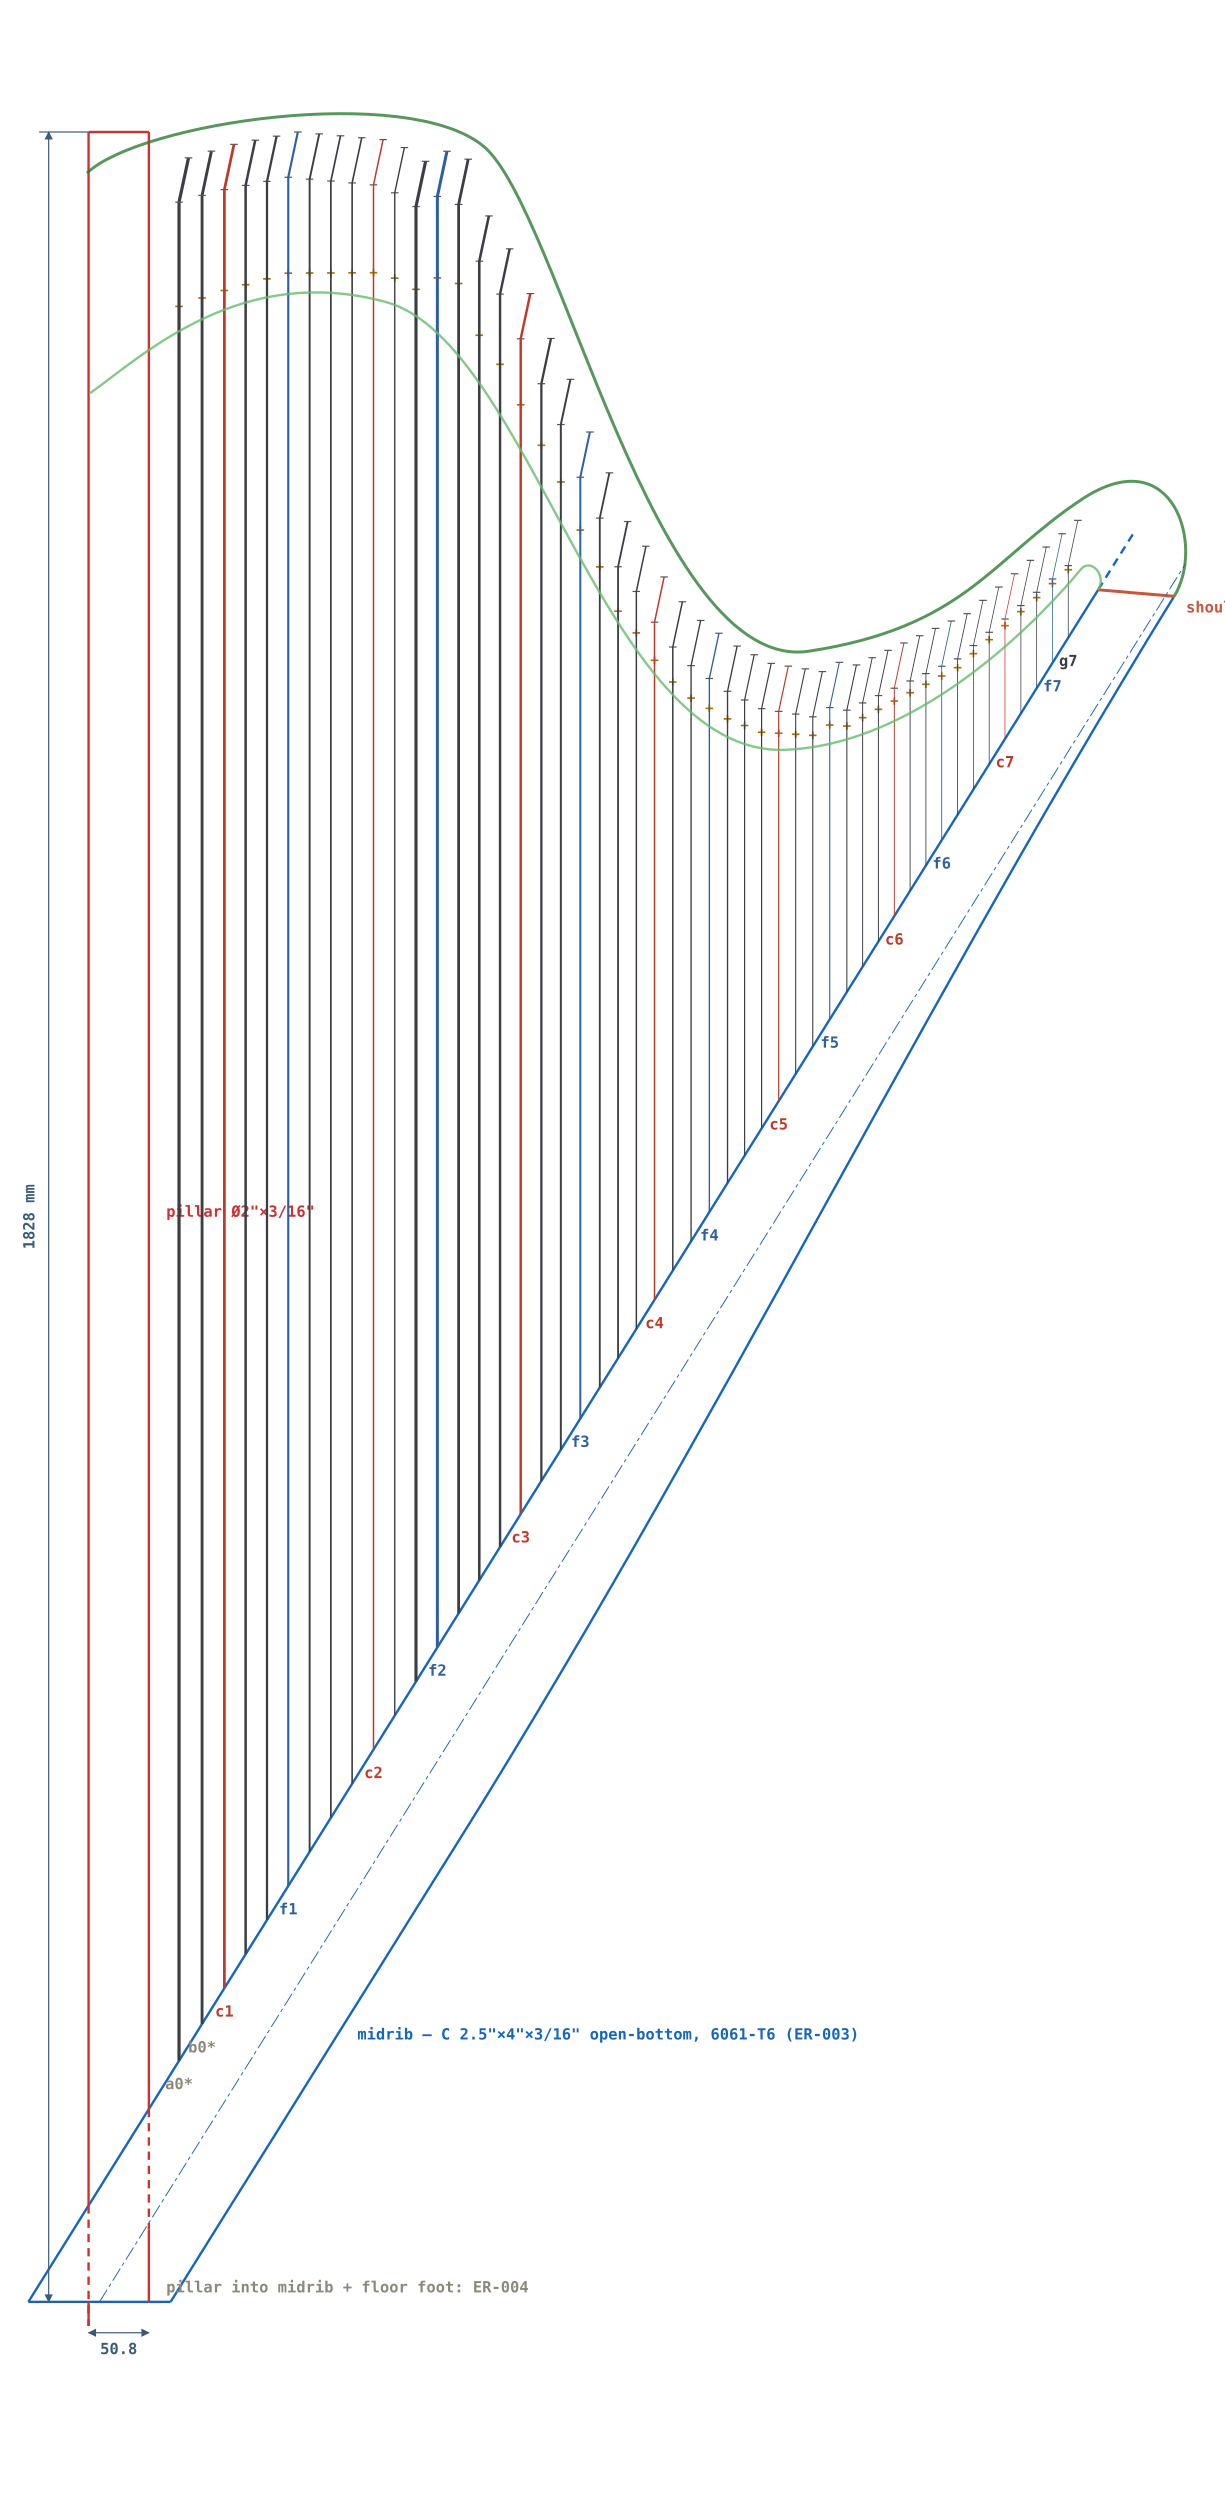
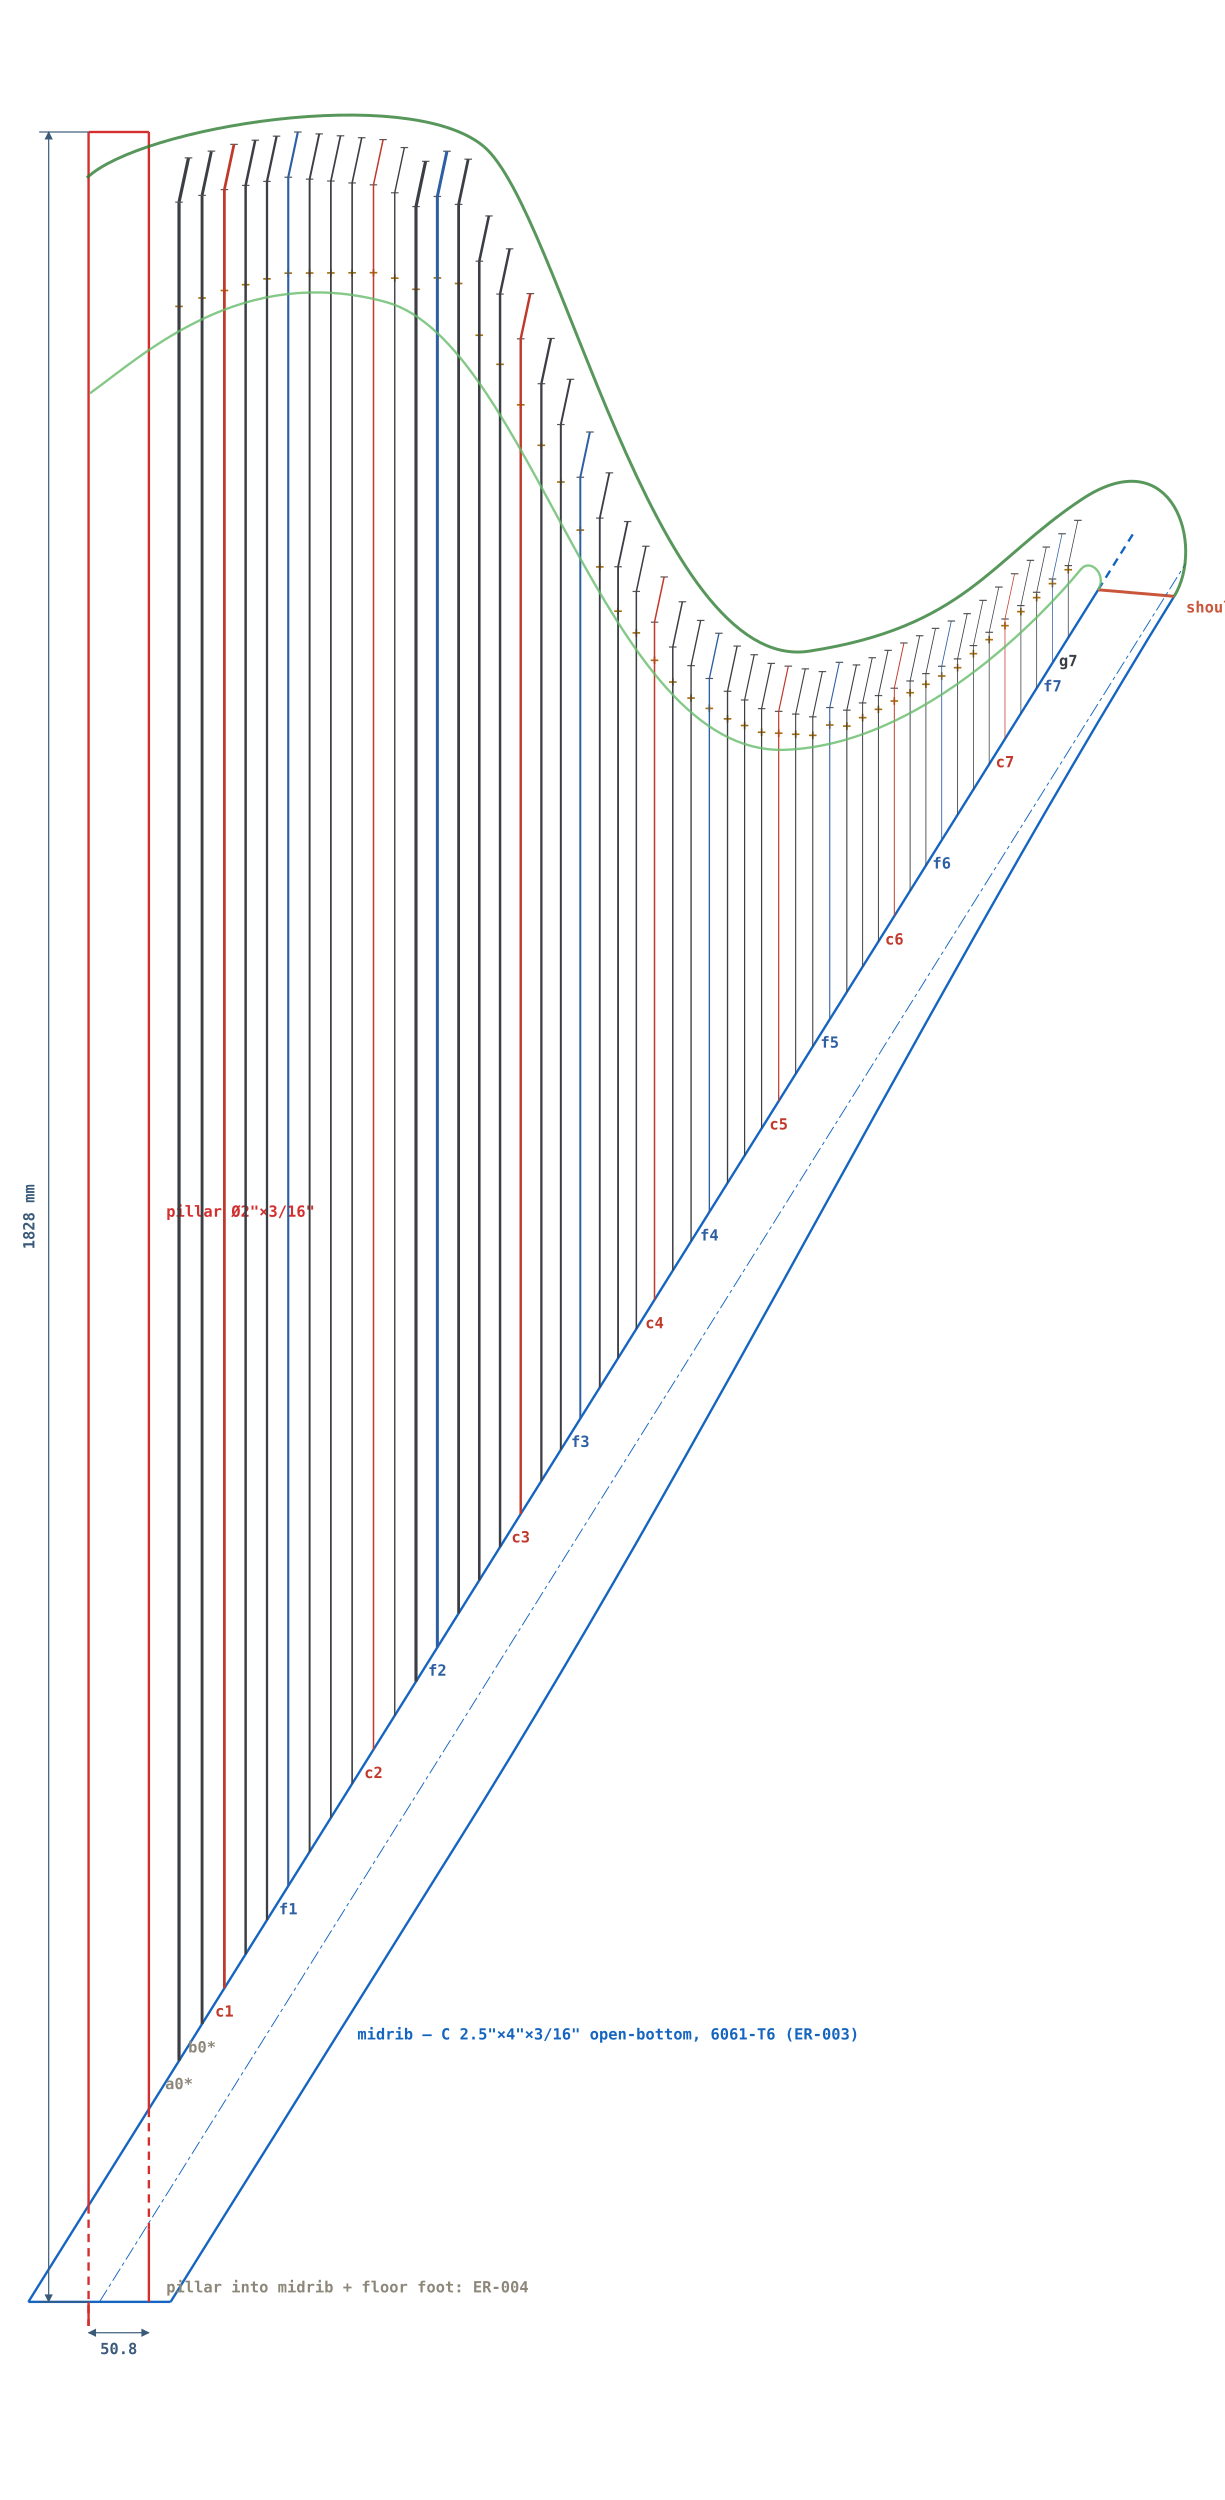
<svg xmlns="http://www.w3.org/2000/svg" width="942mm" height="1924mm" viewBox="65 0 1031 1924">
  <style>.nl{font-size:13px;font-weight:700;font-family:ui-monospace,Menlo,Consolas,monospace}</style>
  <defs>
    <marker id="arr" viewBox="0 0 10 10" refX="9" refY="5" markerWidth="7" markerHeight="7" orient="auto-start-reverse">
      <path d="M0 0 L10 5 L0 10 z" fill="#3b5a7a" />
    </marker>
  </defs>
  <line x1="88.9" y1="1848.0" x2="990.0" y2="405.9" stroke="#1565c0" stroke-width="2" />
  <line x1="990.0" y1="405.9" x2="1020.7" y2="356.7" stroke="#1565c0" stroke-width="2" stroke-dasharray="7 5" />
  <path d="M 208.7 1848.0 L 230.7 1812.7 L 252.8 1777.3 L 274.9 1742.0 L 297.0 1706.7 L 319.0 1671.4 L 341.1 1636.0 L 363.2 1600.7 L 385.3 1565.4 L 407.3 1530.1 L 429.4 1494.7 L 451.5 1459.4 L 473.5 1424.0 L 495.2 1388.5 L 516.7 1352.8 L 538.0 1317.0 L 559.1 1281.1 L 580.1 1245.0 L 600.9 1208.9 L 621.5 1172.7 L 642.0 1136.4 L 662.4 1100.0 L 682.8 1063.6 L 703.0 1027.2 L 723.3 990.7 L 743.4 954.2 L 763.6 917.6 L 783.8 881.1 L 803.9 844.6 L 824.2 808.1 L 844.4 771.7 L 864.8 735.3 L 885.2 698.9 L 905.8 662.6 L 926.4 626.4 L 947.2 590.3 L 968.2 554.3 L 989.3 518.4 L 1010.7 482.6 L 1032.2 446.9 L 1054.0 411.4" fill="none" stroke="#1565c0" stroke-width="2" />
  <line x1="990.0" y1="405.9" x2="1054.0" y2="411.4" stroke="#c9553a" stroke-width="2.5" />
  <text x="1064" y="425" class="nl" fill="#c9553a">shoulder weld</text>
  <text x="1102" y="437" class="nl" fill="#1565c0">shoulder lap: ER-005</text>
  <line x1="88.9" y1="1848.0" x2="208.7" y2="1848.0" stroke="#1565c0" stroke-width="2" />
  <line x1="148.8" y1="1848.0" x2="1063.8" y2="383.6" stroke="#1565c0" stroke-width="0.8" stroke-dasharray="12 3 3 3" />
  <text x="366" y="1627" class="nl" fill="#1565c0">midrib — C 2.5"×4"×3/16" open-bottom, 6061-T6 (ER-003)</text>
  <line x1="139.6" y1="20.3" x2="139.6" y2="1766.7" stroke="#d32f2f" stroke-width="2" />
  <line x1="139.6" y1="1766.7" x2="139.6" y2="1868.3" stroke="#d32f2f" stroke-width="2" stroke-dasharray="7 5" />
  <line x1="139.6" y1="1868.3" x2="139.6" y2="1848.0" stroke="#d32f2f" stroke-width="2" />
  <line x1="190.4" y1="20.3" x2="190.4" y2="1685.4" stroke="#d32f2f" stroke-width="2" />
  <line x1="190.4" y1="1685.4" x2="190.4" y2="1787.0" stroke="#d32f2f" stroke-width="2" stroke-dasharray="7 5" />
  <line x1="190.4" y1="1787.0" x2="190.4" y2="1848.0" stroke="#d32f2f" stroke-width="2" />
  <line x1="139.6" y1="20.3" x2="190.4" y2="20.3" stroke="#d32f2f" stroke-width="2" />
  <text x="205" y="934" class="nl" fill="#d32f2f">pillar Ø2"×3/16"</text>
  <text x="205" y="1840" class="nl" fill="#8d877a">pillar into midrib + floor foot: ER-004</text>
  <g stroke="#3b5a7a" stroke-width="1" fill="none">
    <line x1="106" y1="20.3" x2="106" y2="1848.0" marker-start="url(#arr)" marker-end="url(#arr)" />
    <line x1="98" y1="20.3" x2="139.6" y2="20.3" />
    <line x1="98" y1="1848.0" x2="139.6" y2="1848.0" />
  </g>
  <text x="94" y="934" class="nl" fill="#3b5a7a" text-anchor="middle" transform="rotate(-90 94 934)">1828 mm</text>
  <g stroke="#3b5a7a" stroke-width="1" fill="none">
    <line x1="139.6" y1="1874.0" x2="190.4" y2="1874.0" marker-start="url(#arr)" marker-end="url(#arr)" />
  </g>
  <text x="165" y="1892" class="nl" fill="#3b5a7a" text-anchor="middle">50.8</text>
  <g stroke="#555" stroke-width="1.0" fill="none">
    <line x1="250.8" y1="68.8" x2="257.2" y2="68.8" />
    <line x1="258.9" y1="30.7" x2="265.3" y2="30.7" />
    <line x1="268.8" y1="65.3" x2="275.1" y2="65.3" />
    <line x1="276.9" y1="27.2" x2="283.2" y2="27.2" />
    <line x1="286.7" y1="61.9" x2="293.0" y2="61.9" />
    <line x1="294.8" y1="23.8" x2="301.1" y2="23.8" />
    <line x1="304.6" y1="58.4" x2="311.0" y2="58.4" />
    <line x1="312.7" y1="20.3" x2="319.1" y2="20.3" />
    <line x1="322.6" y1="60.0" x2="328.9" y2="60.0" />
    <line x1="330.7" y1="21.9" x2="337.0" y2="21.9" />
    <line x1="340.5" y1="61.6" x2="346.9" y2="61.6" />
    <line x1="348.6" y1="23.5" x2="355.0" y2="23.5" />
    <line x1="358.4" y1="63.2" x2="364.8" y2="63.2" />
    <line x1="366.5" y1="25.1" x2="372.9" y2="25.1" />
    <line x1="376.4" y1="64.8" x2="382.7" y2="64.8" />
    <line x1="384.5" y1="26.7" x2="390.8" y2="26.7" />
    <line x1="394.3" y1="71.5" x2="400.7" y2="71.5" />
    <line x1="402.4" y1="33.4" x2="408.8" y2="33.4" />
    <line x1="412.3" y1="83.1" x2="418.6" y2="83.1" />
    <line x1="420.4" y1="45.0" x2="426.7" y2="45.0" />
    <line x1="430.2" y1="74.6" x2="436.5" y2="74.6" />
    <line x1="438.3" y1="36.5" x2="444.7" y2="36.5" />
    <line x1="448.1" y1="81.3" x2="454.5" y2="81.3" />
    <line x1="456.2" y1="43.2" x2="462.6" y2="43.2" />
    <line x1="465.6" y1="129.1" x2="471.9" y2="129.1" />
    <line x1="473.7" y1="91.0" x2="480.0" y2="91.0" />
    <line x1="483.0" y1="156.8" x2="489.3" y2="156.8" />
    <line x1="491.1" y1="118.7" x2="497.4" y2="118.7" />
    <line x1="500.4" y1="194.5" x2="506.8" y2="194.5" />
    <line x1="508.5" y1="156.4" x2="514.9" y2="156.4" />
    <line x1="517.8" y1="232.3" x2="524.2" y2="232.3" />
    <line x1="525.9" y1="194.2" x2="532.3" y2="194.2" />
    <line x1="534.2" y1="266.7" x2="540.6" y2="266.7" />
    <line x1="542.3" y1="228.6" x2="548.7" y2="228.6" />
    <line x1="550.6" y1="311.1" x2="557.0" y2="311.1" />
    <line x1="558.7" y1="273.0" x2="565.1" y2="273.0" />
    <line x1="567.0" y1="345.5" x2="573.4" y2="345.5" />
    <line x1="575.1" y1="307.4" x2="581.5" y2="307.4" />
    <line x1="582.4" y1="386.5" x2="588.8" y2="386.5" />
    <line x1="590.5" y1="348.4" x2="596.8" y2="348.4" />
    <line x1="597.8" y1="407.3" x2="604.1" y2="407.3" />
    <line x1="605.9" y1="369.2" x2="612.2" y2="369.2" />
    <line x1="613.2" y1="433.2" x2="619.5" y2="433.2" />
    <line x1="621.3" y1="395.1" x2="627.6" y2="395.1" />
    <line x1="628.5" y1="454.1" x2="634.9" y2="454.1" />
    <line x1="636.6" y1="416.0" x2="643.0" y2="416.0" />
    <line x1="643.9" y1="469.8" x2="650.3" y2="469.8" />
    <line x1="652.0" y1="431.7" x2="658.4" y2="431.7" />
    <line x1="659.3" y1="480.6" x2="665.6" y2="480.6" />
    <line x1="667.4" y1="442.5" x2="673.7" y2="442.5" />
    <line x1="674.6" y1="491.4" x2="681.0" y2="491.4" />
    <line x1="682.8" y1="453.3" x2="689.1" y2="453.3" />
    <line x1="689.0" y1="498.7" x2="695.4" y2="498.7" />
    <line x1="697.1" y1="460.6" x2="703.5" y2="460.6" />
    <line x1="703.4" y1="506.0" x2="709.7" y2="506.0" />
    <line x1="711.5" y1="467.9" x2="717.8" y2="467.9" />
    <line x1="717.7" y1="508.3" x2="724.1" y2="508.3" />
    <line x1="725.8" y1="470.2" x2="732.2" y2="470.2" />
    <line x1="732.1" y1="510.6" x2="738.4" y2="510.6" />
    <line x1="740.2" y1="472.5" x2="746.5" y2="472.5" />
    <line x1="746.4" y1="512.9" x2="752.8" y2="512.9" />
    <line x1="754.5" y1="474.8" x2="760.9" y2="474.8" />
    <line x1="760.8" y1="505.1" x2="767.1" y2="505.1" />
    <line x1="768.9" y1="467.0" x2="775.2" y2="467.0" />
    <line x1="775.1" y1="507.3" x2="781.5" y2="507.3" />
    <line x1="783.2" y1="469.2" x2="789.6" y2="469.2" />
    <line x1="788.4" y1="501.2" x2="794.8" y2="501.2" />
    <line x1="796.5" y1="463.1" x2="802.9" y2="463.1" />
    <line x1="801.8" y1="495.0" x2="808.1" y2="495.0" />
    <line x1="809.9" y1="456.9" x2="816.2" y2="456.9" />
    <line x1="815.1" y1="488.8" x2="821.4" y2="488.8" />
    <line x1="823.2" y1="450.7" x2="829.5" y2="450.7" />
    <line x1="828.4" y1="482.7" x2="834.8" y2="482.7" />
    <line x1="836.5" y1="444.6" x2="842.8" y2="444.6" />
    <line x1="841.7" y1="476.5" x2="848.1" y2="476.5" />
    <line x1="849.8" y1="438.4" x2="856.2" y2="438.4" />
    <line x1="855.1" y1="470.3" x2="861.4" y2="470.3" />
    <line x1="863.2" y1="432.2" x2="869.5" y2="432.2" />
    <line x1="868.4" y1="464.1" x2="874.7" y2="464.1" />
    <line x1="876.5" y1="426.0" x2="882.8" y2="426.0" />
    <line x1="881.7" y1="452.9" x2="888.1" y2="452.9" />
    <line x1="889.8" y1="414.8" x2="896.2" y2="414.8" />
    <line x1="895.0" y1="441.7" x2="901.4" y2="441.7" />
    <line x1="903.1" y1="403.6" x2="909.5" y2="403.6" />
    <line x1="908.4" y1="430.5" x2="914.7" y2="430.5" />
    <line x1="916.5" y1="392.4" x2="922.8" y2="392.4" />
    <line x1="921.7" y1="419.2" x2="928.0" y2="419.2" />
    <line x1="929.8" y1="381.1" x2="936.1" y2="381.1" />
    <line x1="935.0" y1="408.0" x2="941.3" y2="408.0" />
    <line x1="943.1" y1="369.9" x2="949.5" y2="369.9" />
    <line x1="948.3" y1="396.8" x2="954.7" y2="396.8" />
    <line x1="956.4" y1="358.7" x2="962.8" y2="358.7" />
    <line x1="961.7" y1="385.5" x2="968.0" y2="385.5" />
    <line x1="969.7" y1="347.4" x2="976.1" y2="347.4" />
  </g>
  <line x1="254.0" y1="68.8" x2="262.1" y2="30.7" stroke="#c0392b" stroke-width="2.311" />
  <line x1="271.9" y1="65.3" x2="280.0" y2="27.2" stroke="#3b3e44" stroke-width="2.108" />
  <line x1="289.9" y1="61.9" x2="298.0" y2="23.8" stroke="#3b3e44" stroke-width="1.930" />
  <line x1="307.8" y1="58.4" x2="315.9" y2="20.3" stroke="#2e5fa3" stroke-width="1.803" />
  <line x1="325.8" y1="60.0" x2="333.9" y2="21.9" stroke="#3b3e44" stroke-width="1.626" />
  <line x1="343.7" y1="61.6" x2="351.8" y2="23.5" stroke="#3b3e44" stroke-width="1.448" />
  <line x1="361.6" y1="63.2" x2="369.7" y2="25.1" stroke="#3b3e44" stroke-width="1.372" />
  <line x1="379.6" y1="64.8" x2="387.7" y2="26.7" stroke="#c0392b" stroke-width="1.270" />
  <line x1="397.5" y1="71.5" x2="405.6" y2="33.4" stroke="#3b3e44" stroke-width="1.168" />
  <line x1="415.4" y1="83.1" x2="423.5" y2="45.0" stroke="#3b3e44" stroke-width="2.642" />
  <line x1="433.4" y1="74.6" x2="441.5" y2="36.5" stroke="#2e5fa3" stroke-width="2.540" />
  <line x1="451.3" y1="81.3" x2="459.4" y2="43.2" stroke="#3b3e44" stroke-width="2.337" />
  <line x1="468.7" y1="129.1" x2="476.8" y2="91.0" stroke="#3b3e44" stroke-width="2.184" />
  <line x1="486.2" y1="156.8" x2="494.3" y2="118.7" stroke="#3b3e44" stroke-width="2.057" />
  <line x1="503.6" y1="194.5" x2="511.7" y2="156.4" stroke="#c0392b" stroke-width="2.057" />
  <line x1="521.0" y1="232.3" x2="529.1" y2="194.2" stroke="#3b3e44" stroke-width="1.930" />
  <line x1="537.4" y1="266.7" x2="545.5" y2="228.6" stroke="#3b3e44" stroke-width="1.676" />
  <line x1="553.8" y1="311.1" x2="561.9" y2="273.0" stroke="#2e5fa3" stroke-width="1.676" />
  <line x1="570.2" y1="345.5" x2="578.3" y2="307.4" stroke="#3b3e44" stroke-width="1.549" />
  <line x1="585.6" y1="386.5" x2="593.7" y2="348.4" stroke="#3b3e44" stroke-width="1.549" />
  <line x1="601.0" y1="407.3" x2="609.1" y2="369.2" stroke="#3b3e44" stroke-width="1.270" />
  <line x1="616.3" y1="433.2" x2="624.4" y2="395.1" stroke="#c0392b" stroke-width="1.270" />
  <line x1="631.7" y1="454.1" x2="639.8" y2="416.0" stroke="#3b3e44" stroke-width="1.270" />
  <line x1="647.1" y1="469.8" x2="655.2" y2="431.7" stroke="#3b3e44" stroke-width="1.143" />
  <line x1="662.5" y1="480.6" x2="670.6" y2="442.5" stroke="#2e5fa3" stroke-width="1.143" />
  <line x1="677.8" y1="491.4" x2="685.9" y2="453.3" stroke="#3b3e44" stroke-width="1.143" />
  <line x1="692.2" y1="498.7" x2="700.3" y2="460.6" stroke="#3b3e44" stroke-width="1.016" />
  <line x1="706.5" y1="506.0" x2="714.6" y2="467.9" stroke="#3b3e44" stroke-width="1.016" />
  <line x1="720.9" y1="508.3" x2="729.0" y2="470.2" stroke="#c0392b" stroke-width="1.016" />
  <line x1="735.2" y1="510.6" x2="743.3" y2="472.5" stroke="#3b3e44" stroke-width="0.914" />
  <line x1="749.6" y1="512.9" x2="757.7" y2="474.8" stroke="#3b3e44" stroke-width="0.914" />
  <line x1="763.9" y1="505.1" x2="772.0" y2="467.0" stroke="#2e5fa3" stroke-width="0.914" />
  <line x1="778.3" y1="507.3" x2="786.4" y2="469.2" stroke="#3b3e44" stroke-width="0.914" />
  <line x1="791.6" y1="501.2" x2="799.7" y2="463.1" stroke="#3b3e44" stroke-width="0.813" />
  <line x1="804.9" y1="495.0" x2="813.0" y2="456.9" stroke="#3b3e44" stroke-width="0.813" />
  <line x1="818.3" y1="488.8" x2="826.4" y2="450.7" stroke="#c0392b" stroke-width="0.813" />
  <line x1="831.6" y1="482.7" x2="839.7" y2="444.6" stroke="#3b3e44" stroke-width="0.762" />
  <line x1="844.9" y1="476.5" x2="853.0" y2="438.4" stroke="#3b3e44" stroke-width="0.711" />
  <line x1="858.2" y1="470.3" x2="866.3" y2="432.2" stroke="#2e5fa3" stroke-width="0.711" />
  <line x1="871.6" y1="464.1" x2="879.7" y2="426.0" stroke="#3b3e44" stroke-width="0.711" />
  <line x1="884.9" y1="452.9" x2="893.0" y2="414.8" stroke="#3b3e44" stroke-width="0.635" />
  <line x1="898.2" y1="441.7" x2="906.3" y2="403.6" stroke="#3b3e44" stroke-width="0.635" />
  <line x1="911.5" y1="430.5" x2="919.6" y2="392.4" stroke="#c0392b" stroke-width="0.635" />
  <line x1="924.9" y1="419.2" x2="933.0" y2="381.1" stroke="#3b3e44" stroke-width="0.635" />
  <line x1="938.2" y1="408.0" x2="946.3" y2="369.9" stroke="#3b3e44" stroke-width="0.635" />
  <line x1="951.5" y1="396.8" x2="959.6" y2="358.7" stroke="#2e5fa3" stroke-width="0.635" />
  <line x1="964.8" y1="385.5" x2="972.9" y2="347.4" stroke="#3b3e44" stroke-width="0.635" />
  <g stroke="#a8700f" stroke-width="1.4">
    <line x1="250.8" y1="153.8" x2="257.2" y2="153.8" />
    <line x1="254.0" y1="150.6" x2="254.0" y2="157.0" />
  </g>
  <g stroke="#a8700f" stroke-width="1.4">
    <line x1="268.7" y1="148.9" x2="275.1" y2="148.9" />
    <line x1="271.9" y1="145.7" x2="271.9" y2="152.1" />
  </g>
  <g stroke="#a8700f" stroke-width="1.4">
    <line x1="286.7" y1="144.0" x2="293.1" y2="144.0" />
    <line x1="289.9" y1="140.8" x2="289.9" y2="147.2" />
  </g>
  <g stroke="#a8700f" stroke-width="1.4">
    <line x1="304.6" y1="139.2" x2="311.0" y2="139.2" />
    <line x1="307.8" y1="136.0" x2="307.8" y2="142.4" />
  </g>
  <g stroke="#a8700f" stroke-width="1.4">
    <line x1="322.6" y1="139.1" x2="329.0" y2="139.1" />
    <line x1="325.8" y1="135.9" x2="325.8" y2="142.3" />
  </g>
  <g stroke="#a8700f" stroke-width="1.4">
    <line x1="340.5" y1="139.0" x2="346.9" y2="139.0" />
    <line x1="343.7" y1="135.8" x2="343.7" y2="142.2" />
  </g>
  <g stroke="#a8700f" stroke-width="1.4">
    <line x1="358.4" y1="138.9" x2="364.8" y2="138.9" />
    <line x1="361.6" y1="135.7" x2="361.6" y2="142.1" />
  </g>
  <g stroke="#a8700f" stroke-width="1.4">
    <line x1="376.4" y1="138.8" x2="382.8" y2="138.8" />
    <line x1="379.6" y1="135.6" x2="379.6" y2="142.0" />
  </g>
  <g stroke="#a8700f" stroke-width="1.4">
    <line x1="394.3" y1="143.4" x2="400.7" y2="143.4" />
    <line x1="397.5" y1="140.2" x2="397.5" y2="146.6" />
  </g>
  <g stroke="#a8700f" stroke-width="1.4">
    <line x1="412.2" y1="152.8" x2="418.6" y2="152.8" />
    <line x1="415.4" y1="149.6" x2="415.4" y2="156.0" />
  </g>
  <g stroke="#a8700f" stroke-width="1.4">
    <line x1="430.2" y1="143.2" x2="436.6" y2="143.2" />
    <line x1="433.4" y1="140.0" x2="433.4" y2="146.4" />
  </g>
  <g stroke="#a8700f" stroke-width="1.4">
    <line x1="448.1" y1="147.9" x2="454.5" y2="147.9" />
    <line x1="451.3" y1="144.7" x2="451.3" y2="151.1" />
  </g>
  <g stroke="#a8700f" stroke-width="1.4">
    <line x1="465.5" y1="191.5" x2="471.9" y2="191.5" />
    <line x1="468.7" y1="188.3" x2="468.7" y2="194.7" />
  </g>
  <g stroke="#a8700f" stroke-width="1.4">
    <line x1="483.0" y1="216.0" x2="489.4" y2="216.0" />
    <line x1="486.2" y1="212.8" x2="486.2" y2="219.2" />
  </g>
  <g stroke="#a8700f" stroke-width="1.4">
    <line x1="500.4" y1="250.1" x2="506.8" y2="250.1" />
    <line x1="503.6" y1="246.9" x2="503.6" y2="253.3" />
  </g>
  <g stroke="#a8700f" stroke-width="1.4">
    <line x1="517.8" y1="284.2" x2="524.2" y2="284.2" />
    <line x1="521.0" y1="281.0" x2="521.0" y2="287.4" />
  </g>
  <g stroke="#a8700f" stroke-width="1.4">
    <line x1="534.2" y1="315.1" x2="540.6" y2="315.1" />
    <line x1="537.4" y1="311.9" x2="537.4" y2="318.3" />
  </g>
  <g stroke="#a8700f" stroke-width="1.4">
    <line x1="550.6" y1="355.6" x2="557.0" y2="355.6" />
    <line x1="553.8" y1="352.4" x2="553.8" y2="358.8" />
  </g>
  <g stroke="#a8700f" stroke-width="1.4">
    <line x1="567.0" y1="386.6" x2="573.4" y2="386.6" />
    <line x1="570.2" y1="383.4" x2="570.2" y2="389.8" />
  </g>
  <g stroke="#a8700f" stroke-width="1.4">
    <line x1="582.4" y1="423.9" x2="588.8" y2="423.9" />
    <line x1="585.6" y1="420.7" x2="585.6" y2="427.1" />
  </g>
  <g stroke="#a8700f" stroke-width="1.4">
    <line x1="597.8" y1="442.2" x2="604.2" y2="442.2" />
    <line x1="601.0" y1="439.0" x2="601.0" y2="445.4" />
  </g>
  <g stroke="#a8700f" stroke-width="1.4">
    <line x1="613.1" y1="465.3" x2="619.5" y2="465.3" />
    <line x1="616.3" y1="462.1" x2="616.3" y2="468.5" />
  </g>
  <g stroke="#a8700f" stroke-width="1.4">
    <line x1="628.5" y1="483.6" x2="634.9" y2="483.6" />
    <line x1="631.7" y1="480.4" x2="631.7" y2="486.8" />
  </g>
  <g stroke="#a8700f" stroke-width="1.4">
    <line x1="643.9" y1="497.1" x2="650.3" y2="497.1" />
    <line x1="647.1" y1="493.9" x2="647.1" y2="500.3" />
  </g>
  <g stroke="#a8700f" stroke-width="1.4">
    <line x1="659.3" y1="505.8" x2="665.7" y2="505.8" />
    <line x1="662.5" y1="502.6" x2="662.5" y2="509.0" />
  </g>
  <g stroke="#a8700f" stroke-width="1.4">
    <line x1="674.6" y1="514.6" x2="681.0" y2="514.6" />
    <line x1="677.8" y1="511.4" x2="677.8" y2="517.8" />
  </g>
  <g stroke="#a8700f" stroke-width="1.4">
    <line x1="689.0" y1="520.2" x2="695.4" y2="520.2" />
    <line x1="692.2" y1="517.0" x2="692.2" y2="523.4" />
  </g>
  <g stroke="#a8700f" stroke-width="1.4">
    <line x1="703.3" y1="525.9" x2="709.7" y2="525.9" />
    <line x1="706.5" y1="522.7" x2="706.5" y2="529.1" />
  </g>
  <g stroke="#a8700f" stroke-width="1.4">
    <line x1="717.7" y1="526.7" x2="724.1" y2="526.7" />
    <line x1="720.9" y1="523.5" x2="720.9" y2="529.9" />
  </g>
  <g stroke="#a8700f" stroke-width="1.4">
    <line x1="732.0" y1="527.6" x2="738.4" y2="527.6" />
    <line x1="735.2" y1="524.4" x2="735.2" y2="530.8" />
  </g>
  <g stroke="#a8700f" stroke-width="1.4">
    <line x1="746.4" y1="528.5" x2="752.8" y2="528.5" />
    <line x1="749.6" y1="525.3" x2="749.6" y2="531.7" />
  </g>
  <g stroke="#a8700f" stroke-width="1.4">
    <line x1="760.7" y1="519.8" x2="767.1" y2="519.8" />
    <line x1="763.9" y1="516.6" x2="763.9" y2="523.0" />
  </g>
  <g stroke="#a8700f" stroke-width="1.4">
    <line x1="775.1" y1="520.7" x2="781.5" y2="520.7" />
    <line x1="778.3" y1="517.5" x2="778.3" y2="523.9" />
  </g>
  <g stroke="#a8700f" stroke-width="1.4">
    <line x1="788.4" y1="513.6" x2="794.8" y2="513.6" />
    <line x1="791.6" y1="510.4" x2="791.6" y2="516.8" />
  </g>
  <g stroke="#a8700f" stroke-width="1.4">
    <line x1="801.7" y1="506.6" x2="808.1" y2="506.6" />
    <line x1="804.9" y1="503.4" x2="804.9" y2="509.8" />
  </g>
  <g stroke="#a8700f" stroke-width="1.4">
    <line x1="815.1" y1="499.6" x2="821.5" y2="499.6" />
    <line x1="818.3" y1="496.4" x2="818.3" y2="502.8" />
  </g>
  <g stroke="#a8700f" stroke-width="1.4">
    <line x1="828.4" y1="492.6" x2="834.8" y2="492.6" />
    <line x1="831.6" y1="489.4" x2="831.6" y2="495.8" />
  </g>
  <g stroke="#a8700f" stroke-width="1.4">
    <line x1="841.7" y1="485.5" x2="848.1" y2="485.5" />
    <line x1="844.9" y1="482.3" x2="844.9" y2="488.7" />
  </g>
  <g stroke="#a8700f" stroke-width="1.4">
    <line x1="855.0" y1="478.5" x2="861.4" y2="478.5" />
    <line x1="858.2" y1="475.3" x2="858.2" y2="481.7" />
  </g>
  <g stroke="#a8700f" stroke-width="1.4">
    <line x1="868.4" y1="471.5" x2="874.8" y2="471.5" />
    <line x1="871.6" y1="468.3" x2="871.6" y2="474.7" />
  </g>
  <g stroke="#a8700f" stroke-width="1.4">
    <line x1="881.7" y1="459.7" x2="888.1" y2="459.7" />
    <line x1="884.9" y1="456.5" x2="884.9" y2="462.9" />
  </g>
  <g stroke="#a8700f" stroke-width="1.4">
    <line x1="895.0" y1="447.9" x2="901.4" y2="447.9" />
    <line x1="898.2" y1="444.7" x2="898.2" y2="451.1" />
  </g>
  <g stroke="#a8700f" stroke-width="1.4">
    <line x1="908.3" y1="436.1" x2="914.7" y2="436.1" />
    <line x1="911.5" y1="432.9" x2="911.5" y2="439.3" />
  </g>
  <g stroke="#a8700f" stroke-width="1.4">
    <line x1="921.7" y1="424.3" x2="928.1" y2="424.3" />
    <line x1="924.9" y1="421.1" x2="924.9" y2="427.5" />
  </g>
  <g stroke="#a8700f" stroke-width="1.4">
    <line x1="935.0" y1="412.5" x2="941.4" y2="412.5" />
    <line x1="938.2" y1="409.3" x2="938.2" y2="415.7" />
  </g>
  <g stroke="#a8700f" stroke-width="1.4">
    <line x1="948.3" y1="400.7" x2="954.7" y2="400.7" />
    <line x1="951.5" y1="397.5" x2="951.5" y2="403.9" />
  </g>
  <g stroke="#a8700f" stroke-width="1.4">
    <line x1="961.6" y1="389.0" x2="968.0" y2="389.0" />
    <line x1="964.8" y1="385.8" x2="964.8" y2="392.2" />
  </g>
  <g stroke="#a8700f" stroke-width="1.4">
    <line x1="232.0" y1="160.1" x2="238.4" y2="160.1" />
    <line x1="235.2" y1="156.9" x2="235.2" y2="163.3" />
  </g>
  <g stroke="#a8700f" stroke-width="1.4">
    <line x1="212.6" y1="167.2" x2="219.0" y2="167.2" />
    <line x1="215.8" y1="164.0" x2="215.8" y2="170.4" />
  </g>
  <line x1="964.8" y1="446.2" x2="964.8" y2="385.5" stroke="#3b3e44" stroke-width="0.635" />
  <text x="964.8" y="470.2" class="nl" fill="#3b3e44" text-anchor="middle">g7</text>
  <line x1="951.5" y1="467.5" x2="951.5" y2="396.8" stroke="#2e5fa3" stroke-width="0.635" />
  <text x="951.5" y="491.5" class="nl" fill="#2e5fa3" text-anchor="middle">f7</text>
  <line x1="938.2" y1="488.8" x2="938.2" y2="408.0" stroke="#3b3e44" stroke-width="0.635" />
  <line x1="924.9" y1="510.1" x2="924.9" y2="419.2" stroke="#3b3e44" stroke-width="0.635" />
  <line x1="911.5" y1="531.4" x2="911.5" y2="430.5" stroke="#c0392b" stroke-width="0.635" />
  <text x="911.5" y="555.4" class="nl" fill="#c0392b" text-anchor="middle">c7</text>
  <line x1="898.2" y1="552.8" x2="898.2" y2="441.7" stroke="#3b3e44" stroke-width="0.635" />
  <line x1="884.9" y1="574.1" x2="884.9" y2="452.9" stroke="#3b3e44" stroke-width="0.635" />
  <line x1="871.6" y1="595.4" x2="871.6" y2="464.1" stroke="#3b3e44" stroke-width="0.711" />
  <line x1="858.2" y1="616.7" x2="858.2" y2="470.3" stroke="#2e5fa3" stroke-width="0.711" />
  <text x="858.2" y="640.7" class="nl" fill="#2e5fa3" text-anchor="middle">f6</text>
  <line x1="844.9" y1="638.1" x2="844.9" y2="476.5" stroke="#3b3e44" stroke-width="0.711" />
  <line x1="831.6" y1="659.4" x2="831.6" y2="482.7" stroke="#3b3e44" stroke-width="0.762" />
  <line x1="818.3" y1="680.7" x2="818.3" y2="488.8" stroke="#c0392b" stroke-width="0.813" />
  <text x="818.3" y="704.7" class="nl" fill="#c0392b" text-anchor="middle">c6</text>
  <line x1="804.9" y1="702.0" x2="804.9" y2="495.0" stroke="#3b3e44" stroke-width="0.813" />
  <line x1="791.6" y1="723.4" x2="791.6" y2="501.2" stroke="#3b3e44" stroke-width="0.813" />
  <line x1="778.3" y1="744.7" x2="778.3" y2="507.3" stroke="#3b3e44" stroke-width="0.914" />
  <line x1="763.9" y1="767.6" x2="763.9" y2="505.1" stroke="#2e5fa3" stroke-width="0.914" />
  <text x="763.9" y="791.6" class="nl" fill="#2e5fa3" text-anchor="middle">f5</text>
  <line x1="749.6" y1="790.6" x2="749.6" y2="512.9" stroke="#3b3e44" stroke-width="0.914" />
  <line x1="735.2" y1="813.6" x2="735.2" y2="510.6" stroke="#3b3e44" stroke-width="0.914" />
  <line x1="720.9" y1="836.5" x2="720.9" y2="508.3" stroke="#c0392b" stroke-width="1.016" />
  <text x="720.9" y="860.5" class="nl" fill="#c0392b" text-anchor="middle">c5</text>
  <line x1="706.5" y1="859.5" x2="706.5" y2="506.0" stroke="#3b3e44" stroke-width="1.016" />
  <line x1="692.2" y1="882.5" x2="692.2" y2="498.7" stroke="#3b3e44" stroke-width="1.016" />
  <line x1="677.8" y1="905.4" x2="677.8" y2="491.4" stroke="#3b3e44" stroke-width="1.143" />
  <line x1="662.5" y1="930.0" x2="662.5" y2="480.6" stroke="#2e5fa3" stroke-width="1.143" />
  <text x="662.5" y="954.0" class="nl" fill="#2e5fa3" text-anchor="middle">f4</text>
  <line x1="647.1" y1="954.6" x2="647.1" y2="469.8" stroke="#3b3e44" stroke-width="1.143" />
  <line x1="631.7" y1="979.2" x2="631.7" y2="454.1" stroke="#3b3e44" stroke-width="1.270" />
  <line x1="616.3" y1="1003.9" x2="616.3" y2="433.2" stroke="#c0392b" stroke-width="1.270" />
  <text x="616.3" y="1027.9" class="nl" fill="#c0392b" text-anchor="middle">c4</text>
  <line x1="601.0" y1="1028.5" x2="601.0" y2="407.3" stroke="#3b3e44" stroke-width="1.270" />
  <line x1="585.6" y1="1053.1" x2="585.6" y2="386.5" stroke="#3b3e44" stroke-width="1.549" />
  <line x1="570.2" y1="1077.7" x2="570.2" y2="345.5" stroke="#3b3e44" stroke-width="1.549" />
  <line x1="553.8" y1="1103.9" x2="553.8" y2="311.1" stroke="#2e5fa3" stroke-width="1.676" />
  <text x="553.8" y="1127.9" class="nl" fill="#2e5fa3" text-anchor="middle">f3</text>
  <line x1="537.4" y1="1130.2" x2="537.4" y2="266.7" stroke="#3b3e44" stroke-width="1.676" />
  <line x1="521.0" y1="1156.4" x2="521.0" y2="232.3" stroke="#3b3e44" stroke-width="1.930" />
  <line x1="503.6" y1="1184.3" x2="503.6" y2="194.5" stroke="#c0392b" stroke-width="2.057" />
  <text x="503.6" y="1208.3" class="nl" fill="#c0392b" text-anchor="middle">c3</text>
  <line x1="486.2" y1="1212.2" x2="486.2" y2="156.8" stroke="#3b3e44" stroke-width="2.057" />
  <line x1="468.7" y1="1240.1" x2="468.7" y2="129.1" stroke="#3b3e44" stroke-width="2.184" />
  <line x1="451.3" y1="1267.9" x2="451.3" y2="81.3" stroke="#3b3e44" stroke-width="2.337" />
  <line x1="433.4" y1="1296.6" x2="433.4" y2="74.6" stroke="#2e5fa3" stroke-width="2.540" />
  <text x="433.4" y="1320.6" class="nl" fill="#2e5fa3" text-anchor="middle">f2</text>
  <line x1="415.4" y1="1325.4" x2="415.4" y2="83.1" stroke="#3b3e44" stroke-width="2.642" />
  <line x1="397.5" y1="1354.1" x2="397.5" y2="71.5" stroke="#3b3e44" stroke-width="1.168" />
  <line x1="379.6" y1="1382.8" x2="379.6" y2="64.8" stroke="#c0392b" stroke-width="1.270" />
  <text x="379.6" y="1406.8" class="nl" fill="#c0392b" text-anchor="middle">c2</text>
  <line x1="361.6" y1="1411.5" x2="361.6" y2="63.2" stroke="#3b3e44" stroke-width="1.372" />
  <line x1="343.7" y1="1440.2" x2="343.7" y2="61.6" stroke="#3b3e44" stroke-width="1.448" />
  <line x1="325.8" y1="1468.9" x2="325.8" y2="60.0" stroke="#3b3e44" stroke-width="1.626" />
  <line x1="307.8" y1="1497.6" x2="307.8" y2="58.4" stroke="#2e5fa3" stroke-width="1.803" />
  <text x="307.8" y="1521.6" class="nl" fill="#2e5fa3" text-anchor="middle">f1</text>
  <line x1="289.9" y1="1526.3" x2="289.9" y2="61.9" stroke="#3b3e44" stroke-width="1.930" />
  <line x1="271.9" y1="1555.0" x2="271.9" y2="65.3" stroke="#3b3e44" stroke-width="2.108" />
  <line x1="254.0" y1="1583.7" x2="254.0" y2="68.8" stroke="#c0392b" stroke-width="2.311" />
  <text x="254.0" y="1607.7" class="nl" fill="#c0392b" text-anchor="middle">c1</text>
  <line x1="235.2" y1="1613.9" x2="235.2" y2="73.7" stroke="#3b3e44" stroke-width="2.426" />
  <line x1="235.2" y1="73.7" x2="243.1" y2="36.4" stroke="#3b3e44" stroke-width="2.426" />
  <g stroke="#555" stroke-width="1.0">
    <line x1="232.0" y1="73.7" x2="238.4" y2="73.7" />
    <line x1="239.9" y1="36.4" x2="246.3" y2="36.4" />
  </g>
  <text x="235.2" y="1637.9" class="nl" fill="#8d877a" text-anchor="middle">b0*</text>
  <line x1="215.8" y1="1644.8" x2="215.8" y2="79.4" stroke="#3b3e44" stroke-width="2.692" />
  <line x1="215.8" y1="79.4" x2="223.8" y2="42.1" stroke="#3b3e44" stroke-width="2.692" />
  <g stroke="#555" stroke-width="1.0">
    <line x1="212.6" y1="79.4" x2="219.0" y2="79.4" />
    <line x1="220.6" y1="42.1" x2="227.0" y2="42.1" />
  </g>
  <text x="215.8" y="1668.8" class="nl" fill="#8d877a" text-anchor="middle">a0*</text>
-   <path d="M 138.22,54.935 C 182.636,12.264 408.329,-20.833 472.261,32.301 536.194,85.436 615.437,477.81 746.634,457.583 877.832,437.356 899.005,380.96 976.112,329.784 c 77.107,-51.176 104.101,39.07 77.899,81.654" fill="none" stroke="#2e7d32" stroke-width="2.5" opacity="0.8" />
+   <path d="M 138.22,58.935 C 182.636,16.264 408.329,-20.833 472.261,32.301 536.194,85.436 615.437,477.81 746.634,457.583 877.832,437.356 899.005,380.96 976.112,329.784 c 77.107,-51.176 104.101,39.07 77.899,81.654" fill="none" stroke="#2e7d32" stroke-width="2.5" opacity="0.8" />
  <path d="m 140.746,240.416 c 46.266,-33.248 127.61,-109.938 249.248,-76.925 121.638,33.014 183.857,382.828 336.293,377.194 129.228,-4.776 240.913,-142.163 249.126,-152.022 8.214,-9.859 22.207,4.723 14.612,17.209" fill="none" stroke="#66bb6a" stroke-width="2.0" opacity="0.8" />
</svg>
